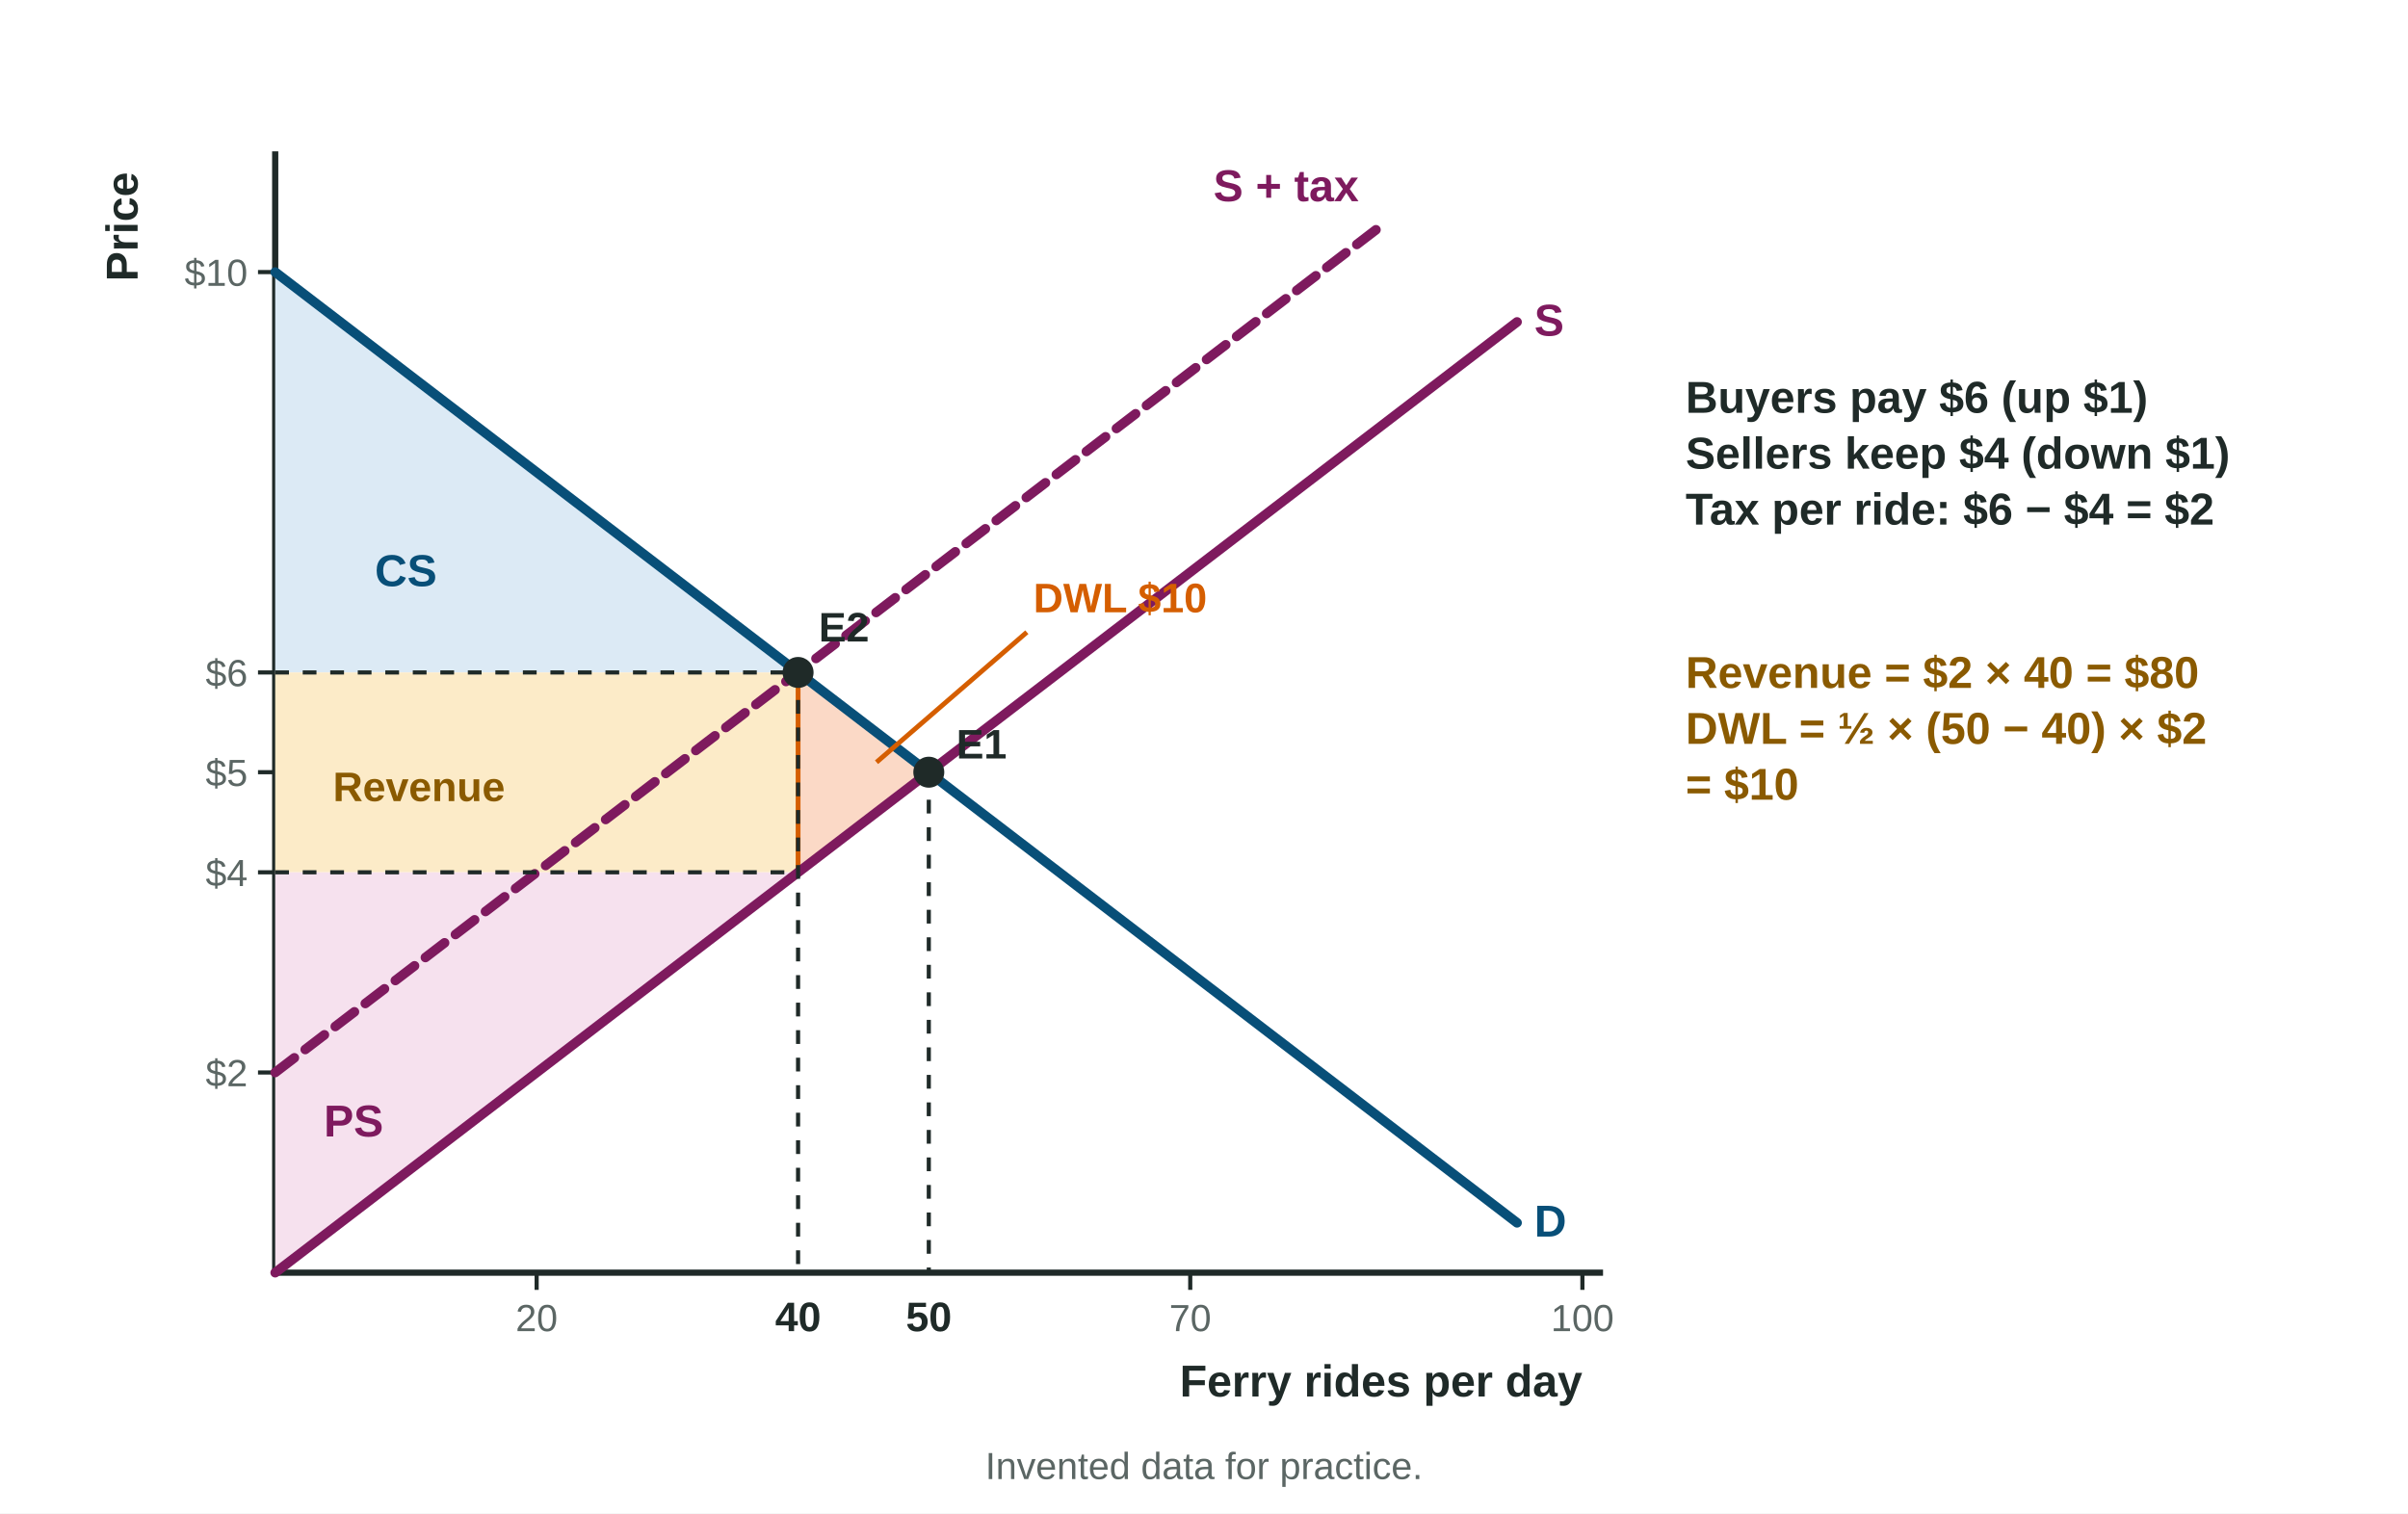
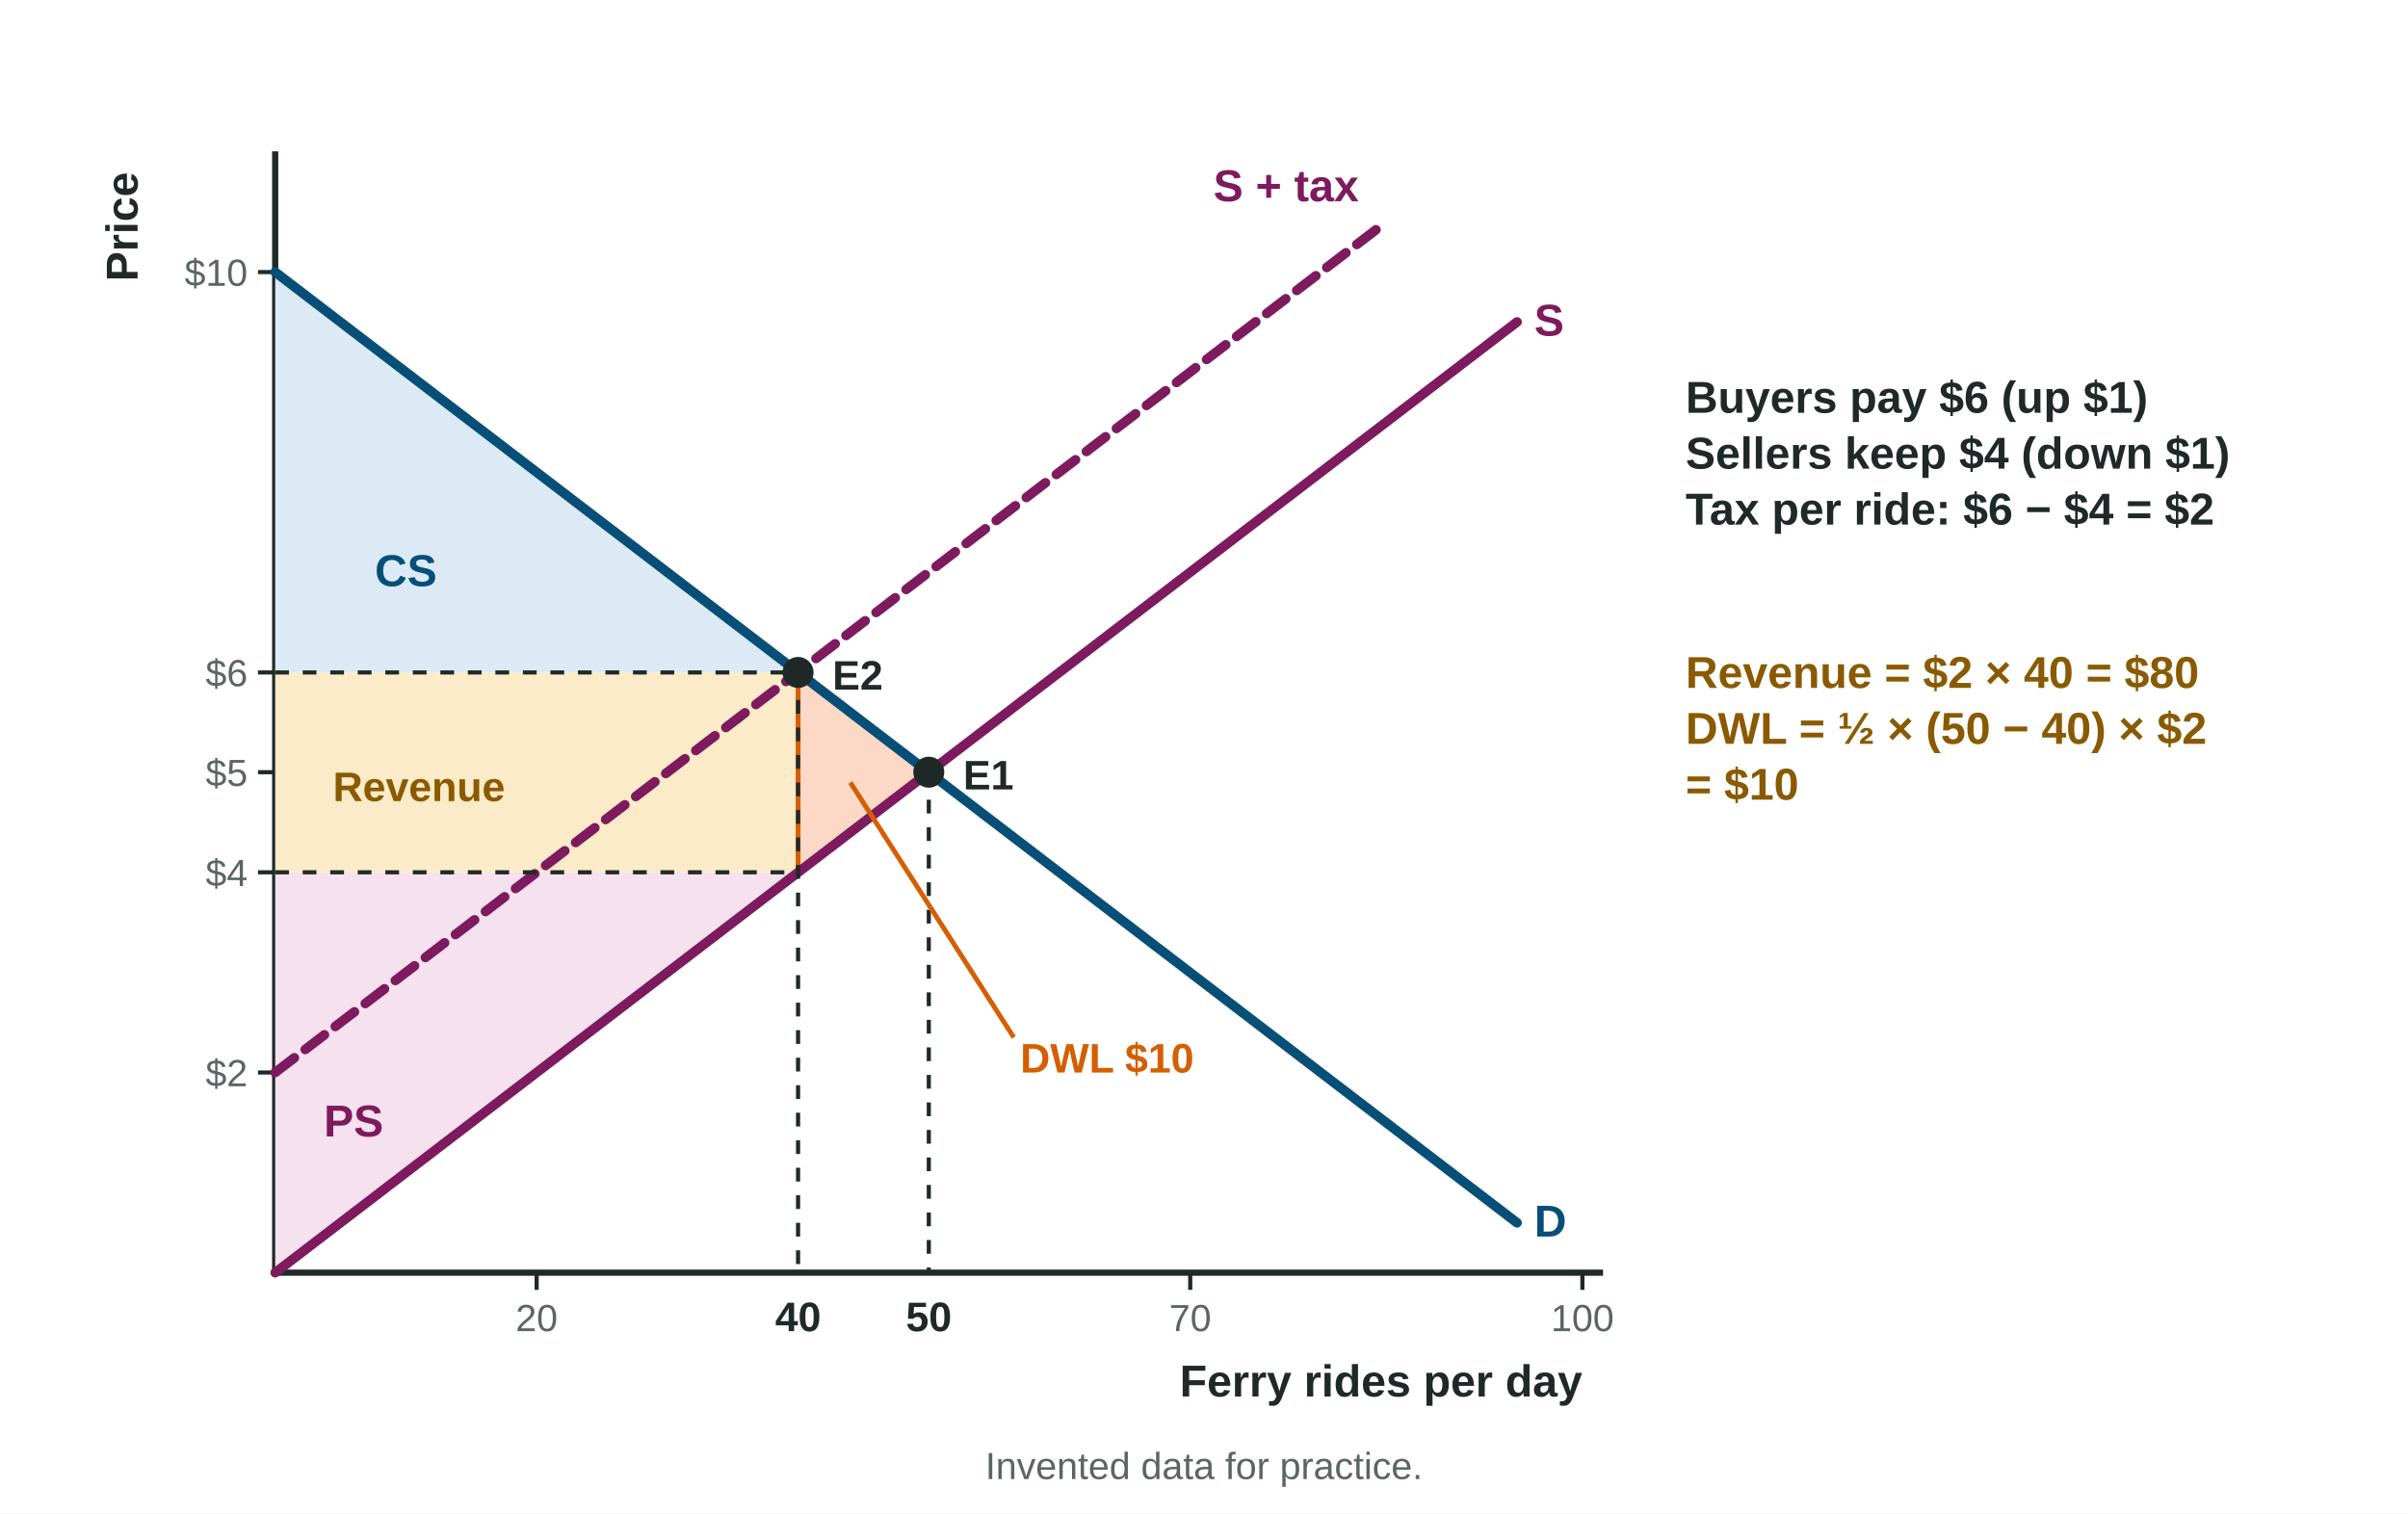
<svg xmlns="http://www.w3.org/2000/svg" viewBox="0 0 700 440" width="700" height="440" role="img" aria-labelledby="government-intervention-tax-t government-intervention-tax-d" font-family="Arial, Helvetica, sans-serif">
  <defs>
    <marker id="government-intervention-tax-ink" viewBox="0 0 10 10" refX="9" refY="5" markerWidth="7" markerHeight="7" orient="auto-start-reverse">
      <path d="M0,0 L10,5 L0,10 z" fill="#1F2A28" />
    </marker>
    <marker id="government-intervention-tax-b" viewBox="0 0 10 10" refX="9" refY="5" markerWidth="7" markerHeight="7" orient="auto-start-reverse">
      <path d="M0,0 L10,5 L0,10 z" fill="#084F78" />
    </marker>
    <marker id="government-intervention-tax-p" viewBox="0 0 10 10" refX="9" refY="5" markerWidth="7" markerHeight="7" orient="auto-start-reverse">
      <path d="M0,0 L10,5 L0,10 z" fill="#7E1A5E" />
    </marker>
    <marker id="government-intervention-tax-v" viewBox="0 0 10 10" refX="9" refY="5" markerWidth="7" markerHeight="7" orient="auto-start-reverse">
      <path d="M0,0 L10,5 L0,10 z" fill="#D55E00" />
    </marker>
  </defs>
  <rect width="700" height="440" fill="#FFFFFF" />
  <path d="M80 44V370H466" fill="none" stroke="#1F2A28" stroke-width="1.8" />
  <text x="460" y="406" font-size="13" text-anchor="end" fill="#1F2A28" font-weight="bold">
    <tspan x="460" dy="0">Ferry rides per day</tspan>
  </text>
  <text transform="translate(40 50) rotate(-90)" text-anchor="end" font-size="13" font-weight="bold" fill="#1F2A28">Price</text>
  <path d="M156 370v5" stroke="#1F2A28" stroke-width="1.2" />
  <text x="156" y="387" font-size="11" text-anchor="middle" fill="#5B6664">
    <tspan x="156" dy="0">20</tspan>
  </text>
  <path d="M346 370v5" stroke="#1F2A28" stroke-width="1.2" />
  <text x="346" y="387" font-size="11" text-anchor="middle" fill="#5B6664">
    <tspan x="346" dy="0">70</tspan>
  </text>
  <path d="M460 370v5" stroke="#1F2A28" stroke-width="1.2" />
  <text x="460" y="387" font-size="11" text-anchor="middle" fill="#5B6664">
    <tspan x="460" dy="0">100</tspan>
  </text>
  <path d="M80 311.8h-5" stroke="#1F2A28" stroke-width="1.2" />
  <text x="72" y="315.8" font-size="11" text-anchor="end" fill="#5B6664">
    <tspan x="72" dy="0">$2</tspan>
  </text>
  <path d="M80 253.6h-5" stroke="#1F2A28" stroke-width="1.2" />
  <text x="72" y="257.6" font-size="11" text-anchor="end" fill="#5B6664">
    <tspan x="72" dy="0">$4</tspan>
  </text>
  <path d="M80 224.5h-5" stroke="#1F2A28" stroke-width="1.2" />
  <text x="72" y="228.5" font-size="11" text-anchor="end" fill="#5B6664">
    <tspan x="72" dy="0">$5</tspan>
  </text>
  <path d="M80 195.5h-5" stroke="#1F2A28" stroke-width="1.2" />
  <text x="72" y="199.5" font-size="11" text-anchor="end" fill="#5B6664">
    <tspan x="72" dy="0">$6</tspan>
  </text>
  <path d="M80 79.1h-5" stroke="#1F2A28" stroke-width="1.2" />
  <text x="72" y="83.1" font-size="11" text-anchor="end" fill="#5B6664">
    <tspan x="72" dy="0">$10</tspan>
  </text>
  <path d="M80 79.1L232 195.5L80 195.5Z" fill="#DCEAF5" />
  <text x="118" y="170.4" font-size="13" text-anchor="middle" fill="#084F78" font-weight="bold">
    <tspan x="118" dy="0">CS</tspan>
  </text>
  <path d="M80 195.5L232 195.5L232 253.6L80 253.6Z" fill="#FCEBC8" />
  <text x="121.8" y="232.9" font-size="12" text-anchor="middle" fill="#8A5A00" font-weight="bold">
    <tspan x="121.8" dy="0">Revenue</tspan>
  </text>
  <path d="M232 195.5L270 224.5L232 253.6Z" fill="#FBD9C6" stroke="#D55E00" stroke-width="1.4" />
  <path d="M80 253.6L232 253.6L80 370Z" fill="#F6E1EE" />
  <text x="102.8" y="330.4" font-size="13" text-anchor="middle" fill="#7E1A5E" font-weight="bold">
    <tspan x="102.8" dy="0">PS</tspan>
  </text>
  <path d="M80 79.1L441 355.5" fill="none" stroke="#084F78" stroke-width="2.8" stroke-linecap="round" />
  <text x="446" y="359.5" font-size="13" text-anchor="start" fill="#084F78" font-weight="bold">
    <tspan x="446" dy="0">D</tspan>
  </text>
  <path d="M80 370L441 93.6" fill="none" stroke="#7E1A5E" stroke-width="2.8" stroke-linecap="round" />
  <text x="446" y="97.6" font-size="13" text-anchor="start" fill="#7E1A5E" font-weight="bold">
    <tspan x="446" dy="0">S</tspan>
  </text>
  <path d="M80 311.8L403 64.5" fill="none" stroke="#7E1A5E" stroke-width="2.8" stroke-linecap="round" stroke-dasharray="7 4" />
  <text x="395" y="58.5" font-size="13" text-anchor="end" fill="#7E1A5E" font-weight="bold">
    <tspan x="395" dy="0">S + tax</tspan>
  </text>
  <path d="M80 195.5H232" stroke="#1F2A28" stroke-width="1.2" fill="none" stroke-dasharray="4 4" />
  <path d="M80 253.6H232" stroke="#1F2A28" stroke-width="1.2" fill="none" stroke-dasharray="4 4" />
  <path d="M232 195.5V370" stroke="#1F2A28" stroke-width="1.2" fill="none" stroke-dasharray="4 4" />
  <text x="232" y="387" font-size="12" text-anchor="middle" fill="#1F2A28" font-weight="bold">
    <tspan x="232" dy="0">40</tspan>
  </text>
  <path d="M270 224.5V370" stroke="#1F2A28" stroke-width="1.2" fill="none" stroke-dasharray="4 4" />
  <text x="270" y="387" font-size="12" text-anchor="middle" fill="#1F2A28" font-weight="bold">
    <tspan x="270" dy="0">50</tspan>
  </text>
  <circle cx="270" cy="224.5" r="4.5" fill="#1F2A28" />
-   <text x="278" y="220.5" font-size="12" text-anchor="start" fill="#1F2A28" font-weight="bold">
-     <tspan x="278" dy="0">E1</tspan>
+   <text x="280" y="229.5" font-size="12" text-anchor="start" fill="#1F2A28" font-weight="bold">
+     <tspan x="280" dy="0">E1</tspan>
  </text>
  <circle cx="232" cy="195.5" r="4.5" fill="#1F2A28" />
-   <text x="238" y="186.5" font-size="12" text-anchor="start" fill="#1F2A28" font-weight="bold">
-     <tspan x="238" dy="0">E2</tspan>
+   <text x="242" y="200.5" font-size="12" text-anchor="start" fill="#1F2A28" font-weight="bold">
+     <tspan x="242" dy="0">E2</tspan>
  </text>
-   <text x="300.4" y="178" font-size="12" text-anchor="start" fill="#D55E00" font-weight="bold">
-     <tspan x="300.4" dy="0">DWL $10</tspan>
+   <text x="296.6" y="311.8" font-size="12" text-anchor="start" fill="#D55E00" font-weight="bold">
+     <tspan x="296.6" dy="0">DWL $10</tspan>
  </text>
-   <path d="M298.5 183.8L254.8 221.6" stroke="#D55E00" stroke-width="1.4" />
+   <path d="M294.7 301.6L247.2 227.5" stroke="#D55E00" stroke-width="1.4" />
  <text x="490" y="120" font-size="13" text-anchor="start" fill="#1F2A28" font-weight="bold">
    <tspan x="490" dy="0">Buyers pay $6 (up $1)</tspan>
    <tspan x="490" dy="16.25">Sellers keep $4 (down $1)</tspan>
    <tspan x="490" dy="16.25">Tax per ride: $6 − $4 = $2</tspan>
  </text>
  <text x="490" y="200" font-size="13" text-anchor="start" fill="#8A5A00" font-weight="bold">
    <tspan x="490" dy="0">Revenue = $2 × 40 = $80</tspan>
    <tspan x="490" dy="16.25">DWL = ½ × (50 − 40) × $2</tspan>
    <tspan x="490" dy="16.25">       = $10</tspan>
  </text>
  <text x="350" y="430" font-size="11" text-anchor="middle" fill="#5B6664">
    <tspan x="350" dy="0">Invented data for practice.</tspan>
  </text>
</svg>
